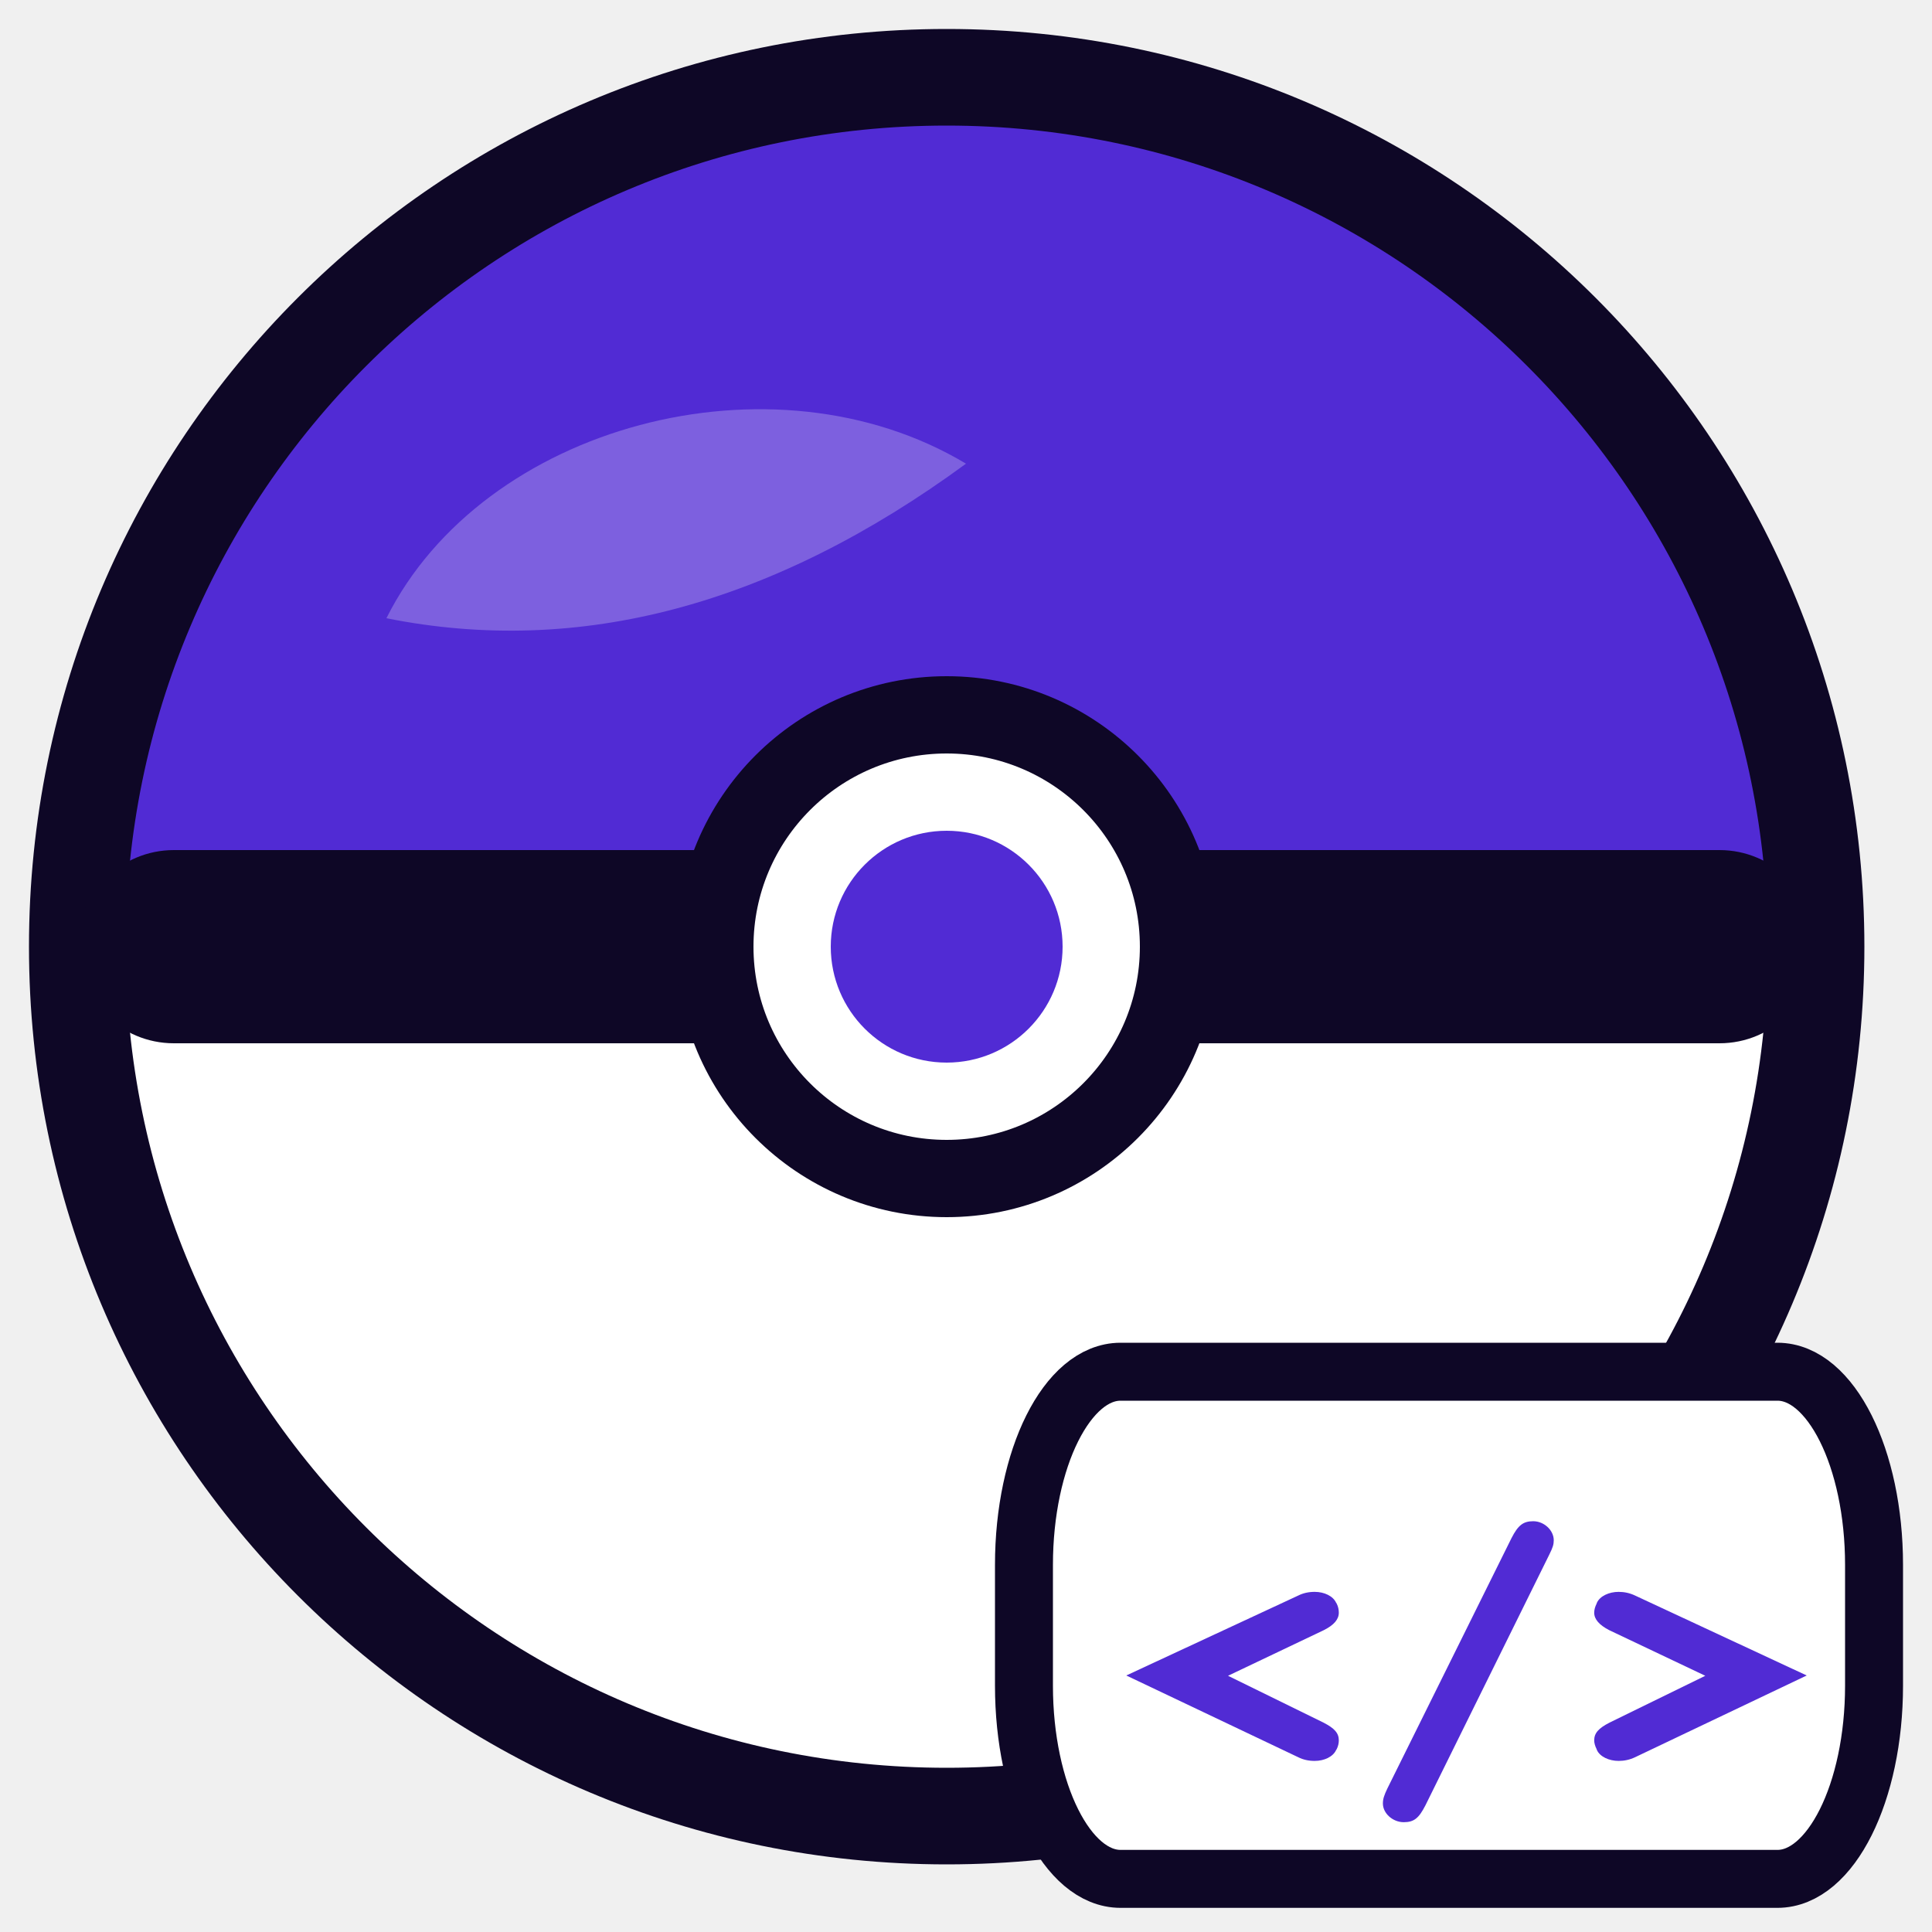
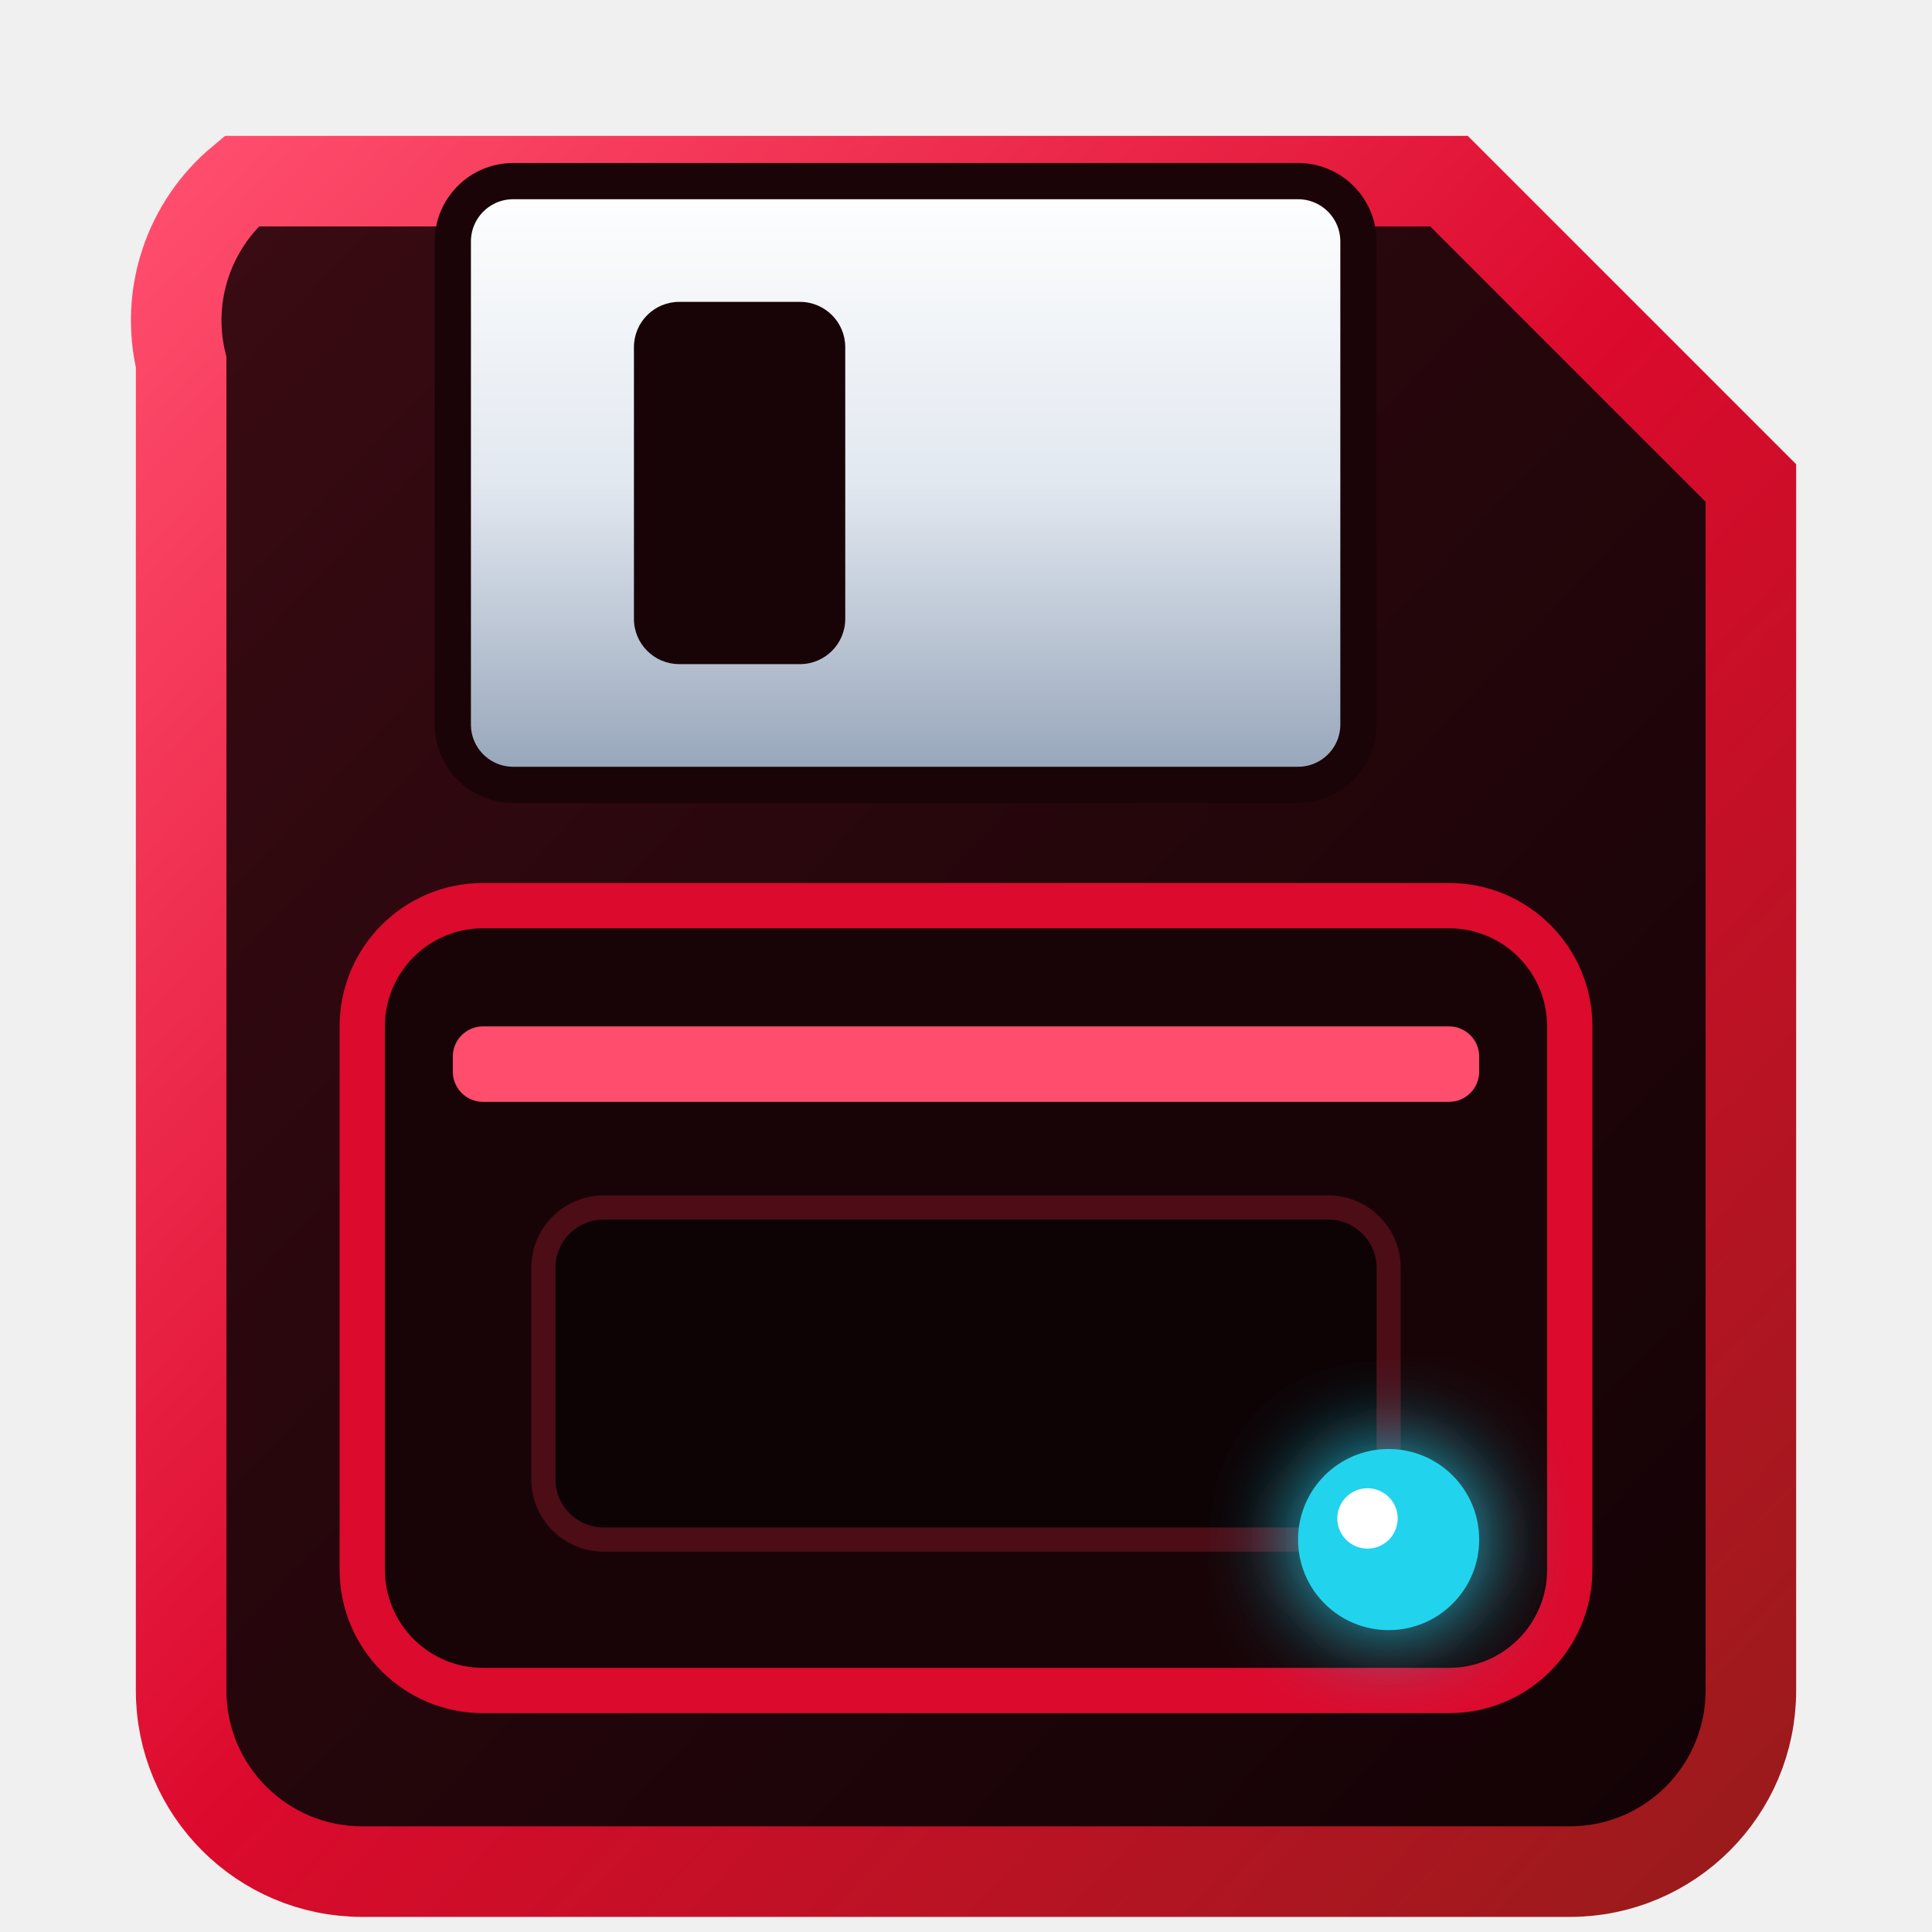
- <svg xmlns="http://www.w3.org/2000/svg" width="100" height="100">
-   <path stroke-width="5" stroke="#0e0726" fill="#512bd4" d="m4,49a45,45 0 0 1 90,0" />
-   <path opacity="0.25" fill="white" d="M20,32 C25,22 40,18 50,24 Q35,35 20,32" />
-   <path stroke-width="5" stroke="#0e0726" fill="#fff" d="m94,49a45,45 0 0 1 -90,0" />
-   <rect fill="#0e0726" height="10" width="90" y="44" x="4" rx="5" />
-   <circle stroke-width="4" stroke="#0e0726" fill="#fff" r="12" cy="49" cx="49" />
-   <circle fill="#512bd4" r="6" cy="49" cx="49" />
-   <rect stroke-width="3" stroke="#0e0726" ry="10" rx="5" fill="#fff" height="26.25" width="44" y="71" x="53" />
-   <text font-weight="bold" dominant-baseline="middle" text-anchor="middle" font-family="Courier, monospace" fill="#512bd4" font-size="20" y="86" x="76">&lt;/&gt;</text>Ï
+ <svg xmlns="http://www.w3.org/2000/svg" viewBox="0 0 64 64" width="64" height="64">
+   <defs>
+     <linearGradient id="favDiskBg" x1="0%" y1="0%" x2="100%" y2="100%">
+       <stop offset="0%" stop-color="#3b0b13" />
+       <stop offset="50%" stop-color="#24060b" />
+       <stop offset="100%" stop-color="#120205" />
+     </linearGradient>
+     <linearGradient id="favRim" x1="0%" y1="0%" x2="100%" y2="100%">
+       <stop offset="0%" stop-color="#ff4d6d" />
+       <stop offset="50%" stop-color="#DC0A2D" />
+       <stop offset="100%" stop-color="#991b1b" />
+     </linearGradient>
+     <linearGradient id="favShutter" x1="0%" y1="0%" x2="0%" y2="100%">
+       <stop offset="0%" stop-color="#ffffff" />
+       <stop offset="50%" stop-color="#e2e8f0" />
+       <stop offset="100%" stop-color="#94a3b8" />
+     </linearGradient>
+     <filter id="favGlowLed" x="-50%" y="-50%" width="200%" height="200%">
+       <feGaussianBlur stdDeviation="1.5" result="blur" />
+       <feMerge>
+         <feMergeNode in="blur" />
+         <feMergeNode in="SourceGraphic" />
+       </feMerge>
+     </filter>
+   </defs>
+   <path d="M 8,6 L 48,6 L 58,16 L 58,56 A 6,6 0 0 1 52,62 L 12,62 A 6,6 0 0 1 6,56 L 6,12 A 6,6 0 0 1 8,6 Z" fill="url(#favDiskBg)" stroke="url(#favRim)" stroke-width="3" />
+   <rect x="15" y="6" width="30" height="20" rx="2" fill="url(#favShutter)" stroke="#1a0407" stroke-width="1.2" />
+   <rect x="21" y="10" width="7" height="12" rx="1.5" fill="#180407" />
+   <rect x="12" y="30" width="40" height="26" rx="4" fill="#180407" stroke="#DC0A2D" stroke-width="1.5" />
+   <rect x="15" y="34" width="34" height="2.5" rx="1" fill="#ff4d6d" />
+   <rect x="18" y="40" width="28" height="11" rx="2" fill="#0d0204" stroke="#4c0d17" stroke-width="0.8" />
+   <circle cx="46" cy="51" r="3" fill="#22d3ee" filter="url(#favGlowLed)" />
+   <circle cx="45.3" cy="50.3" r="1" fill="#ffffff" />
</svg>
